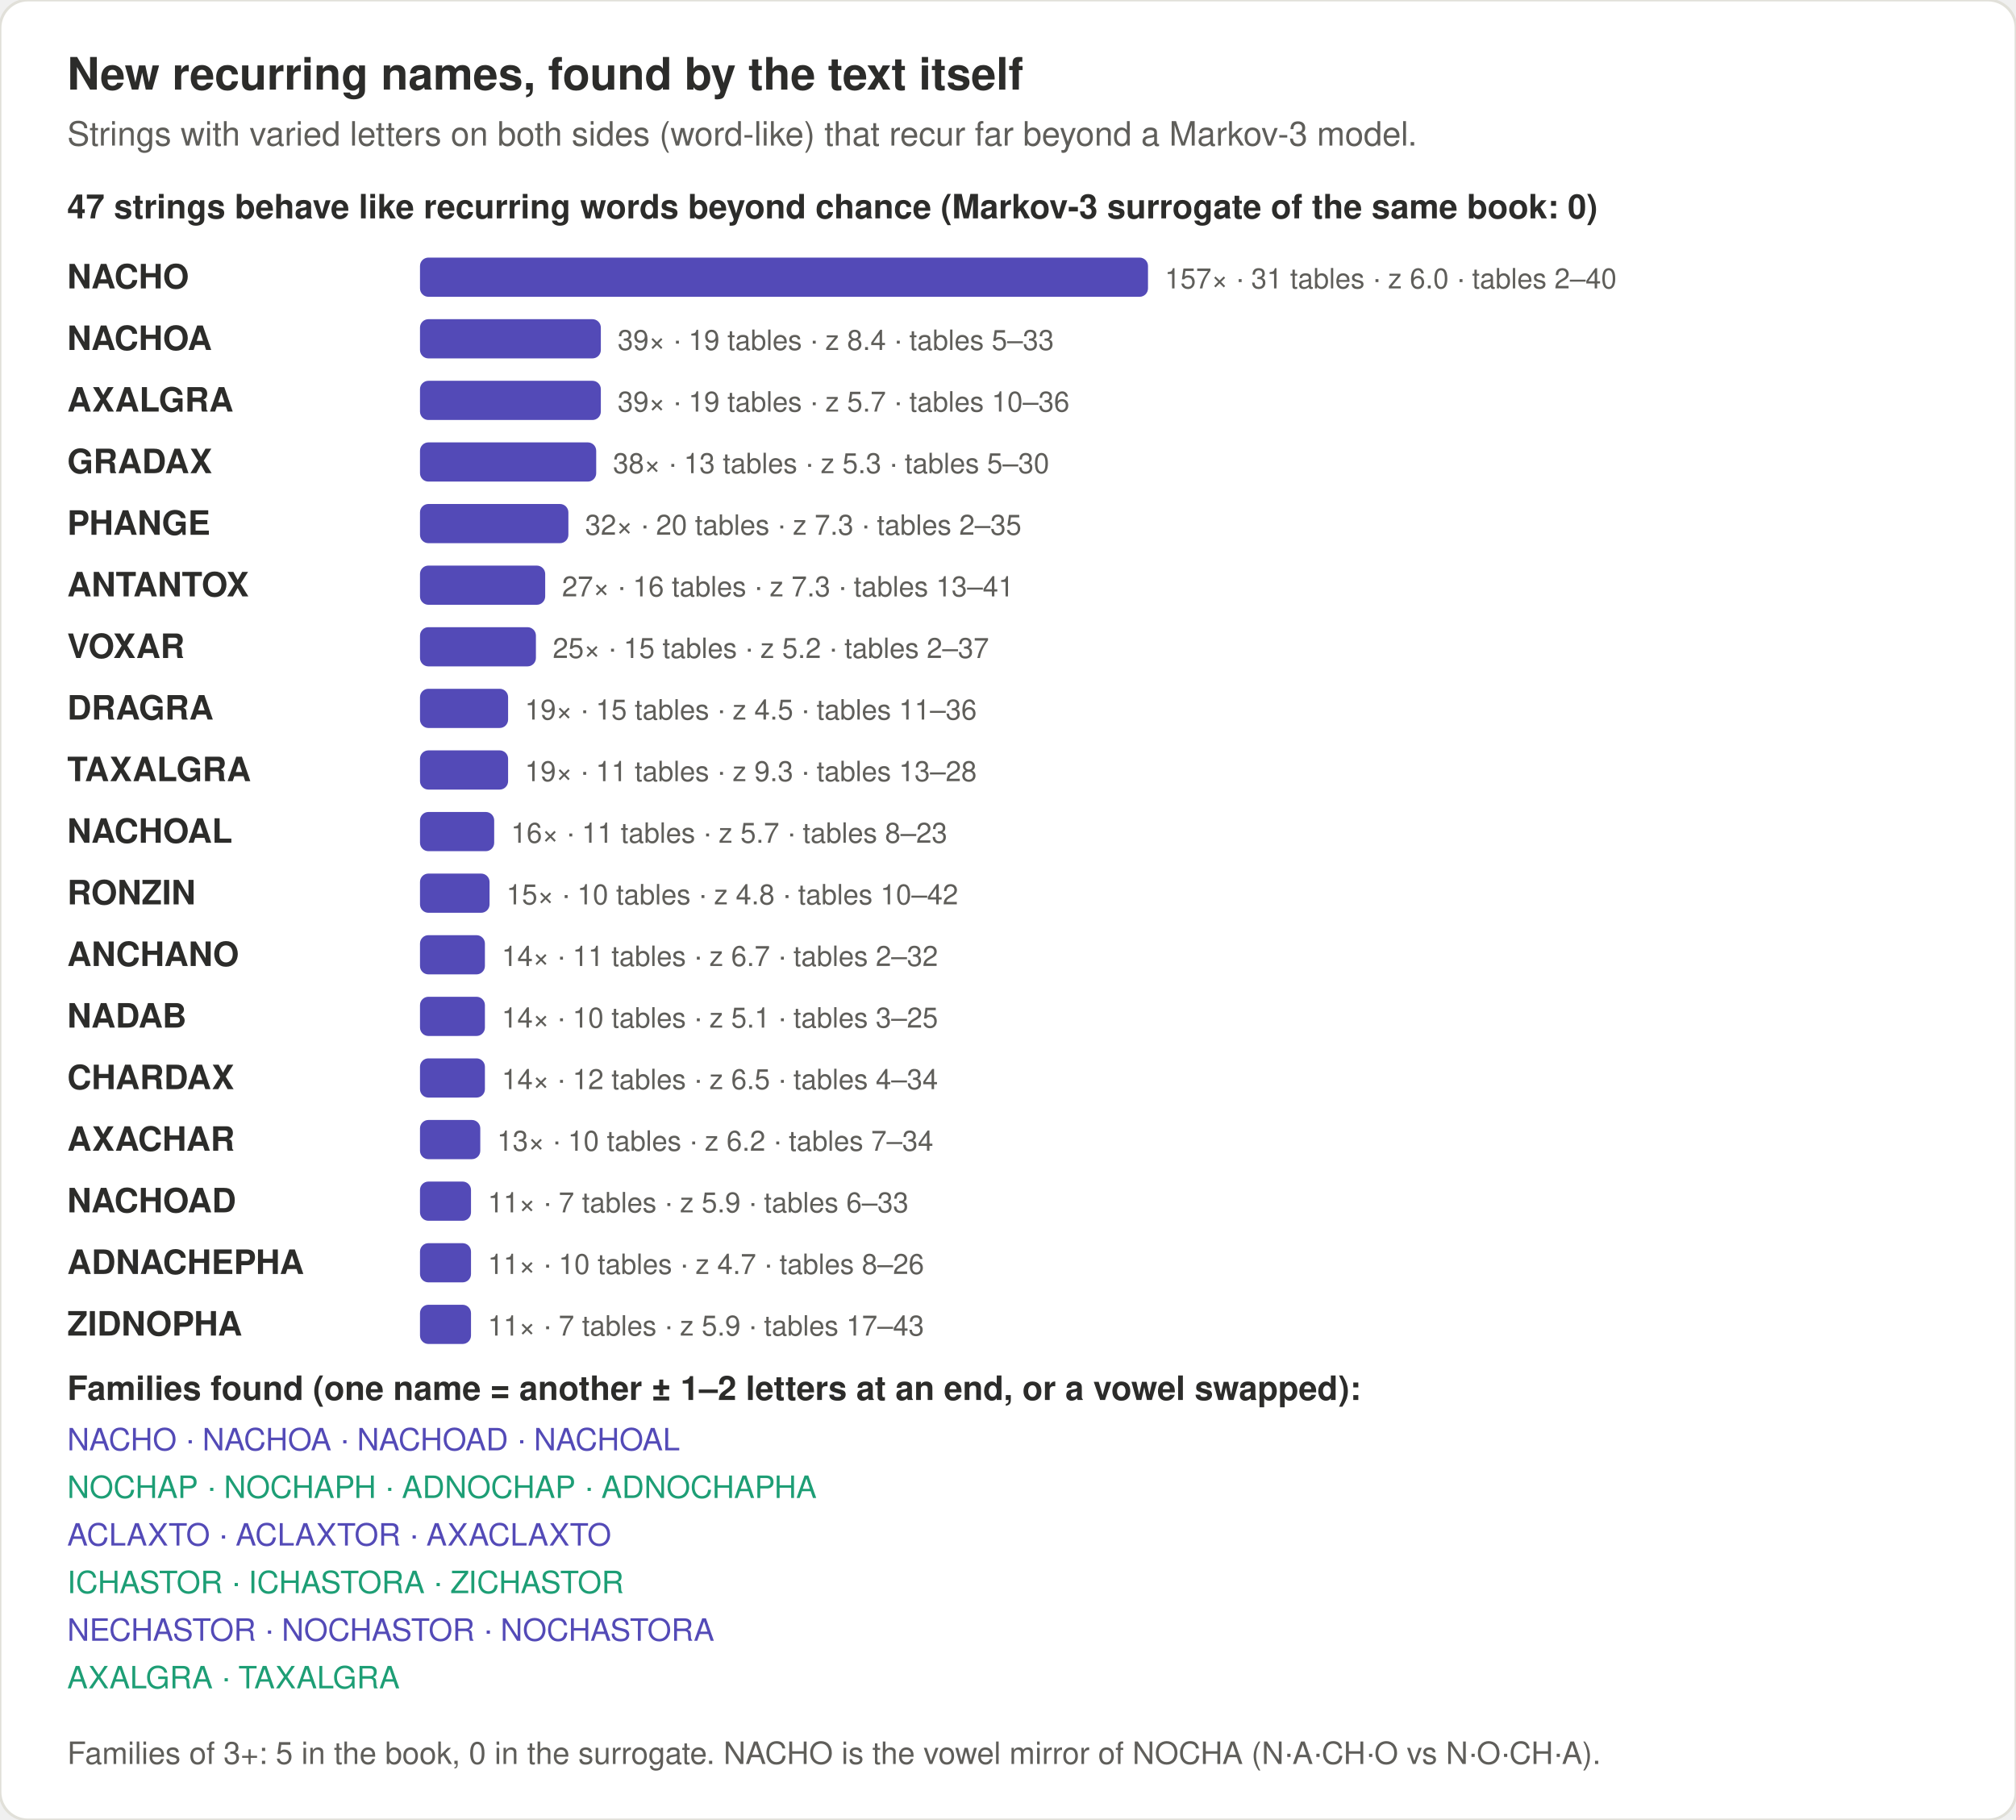
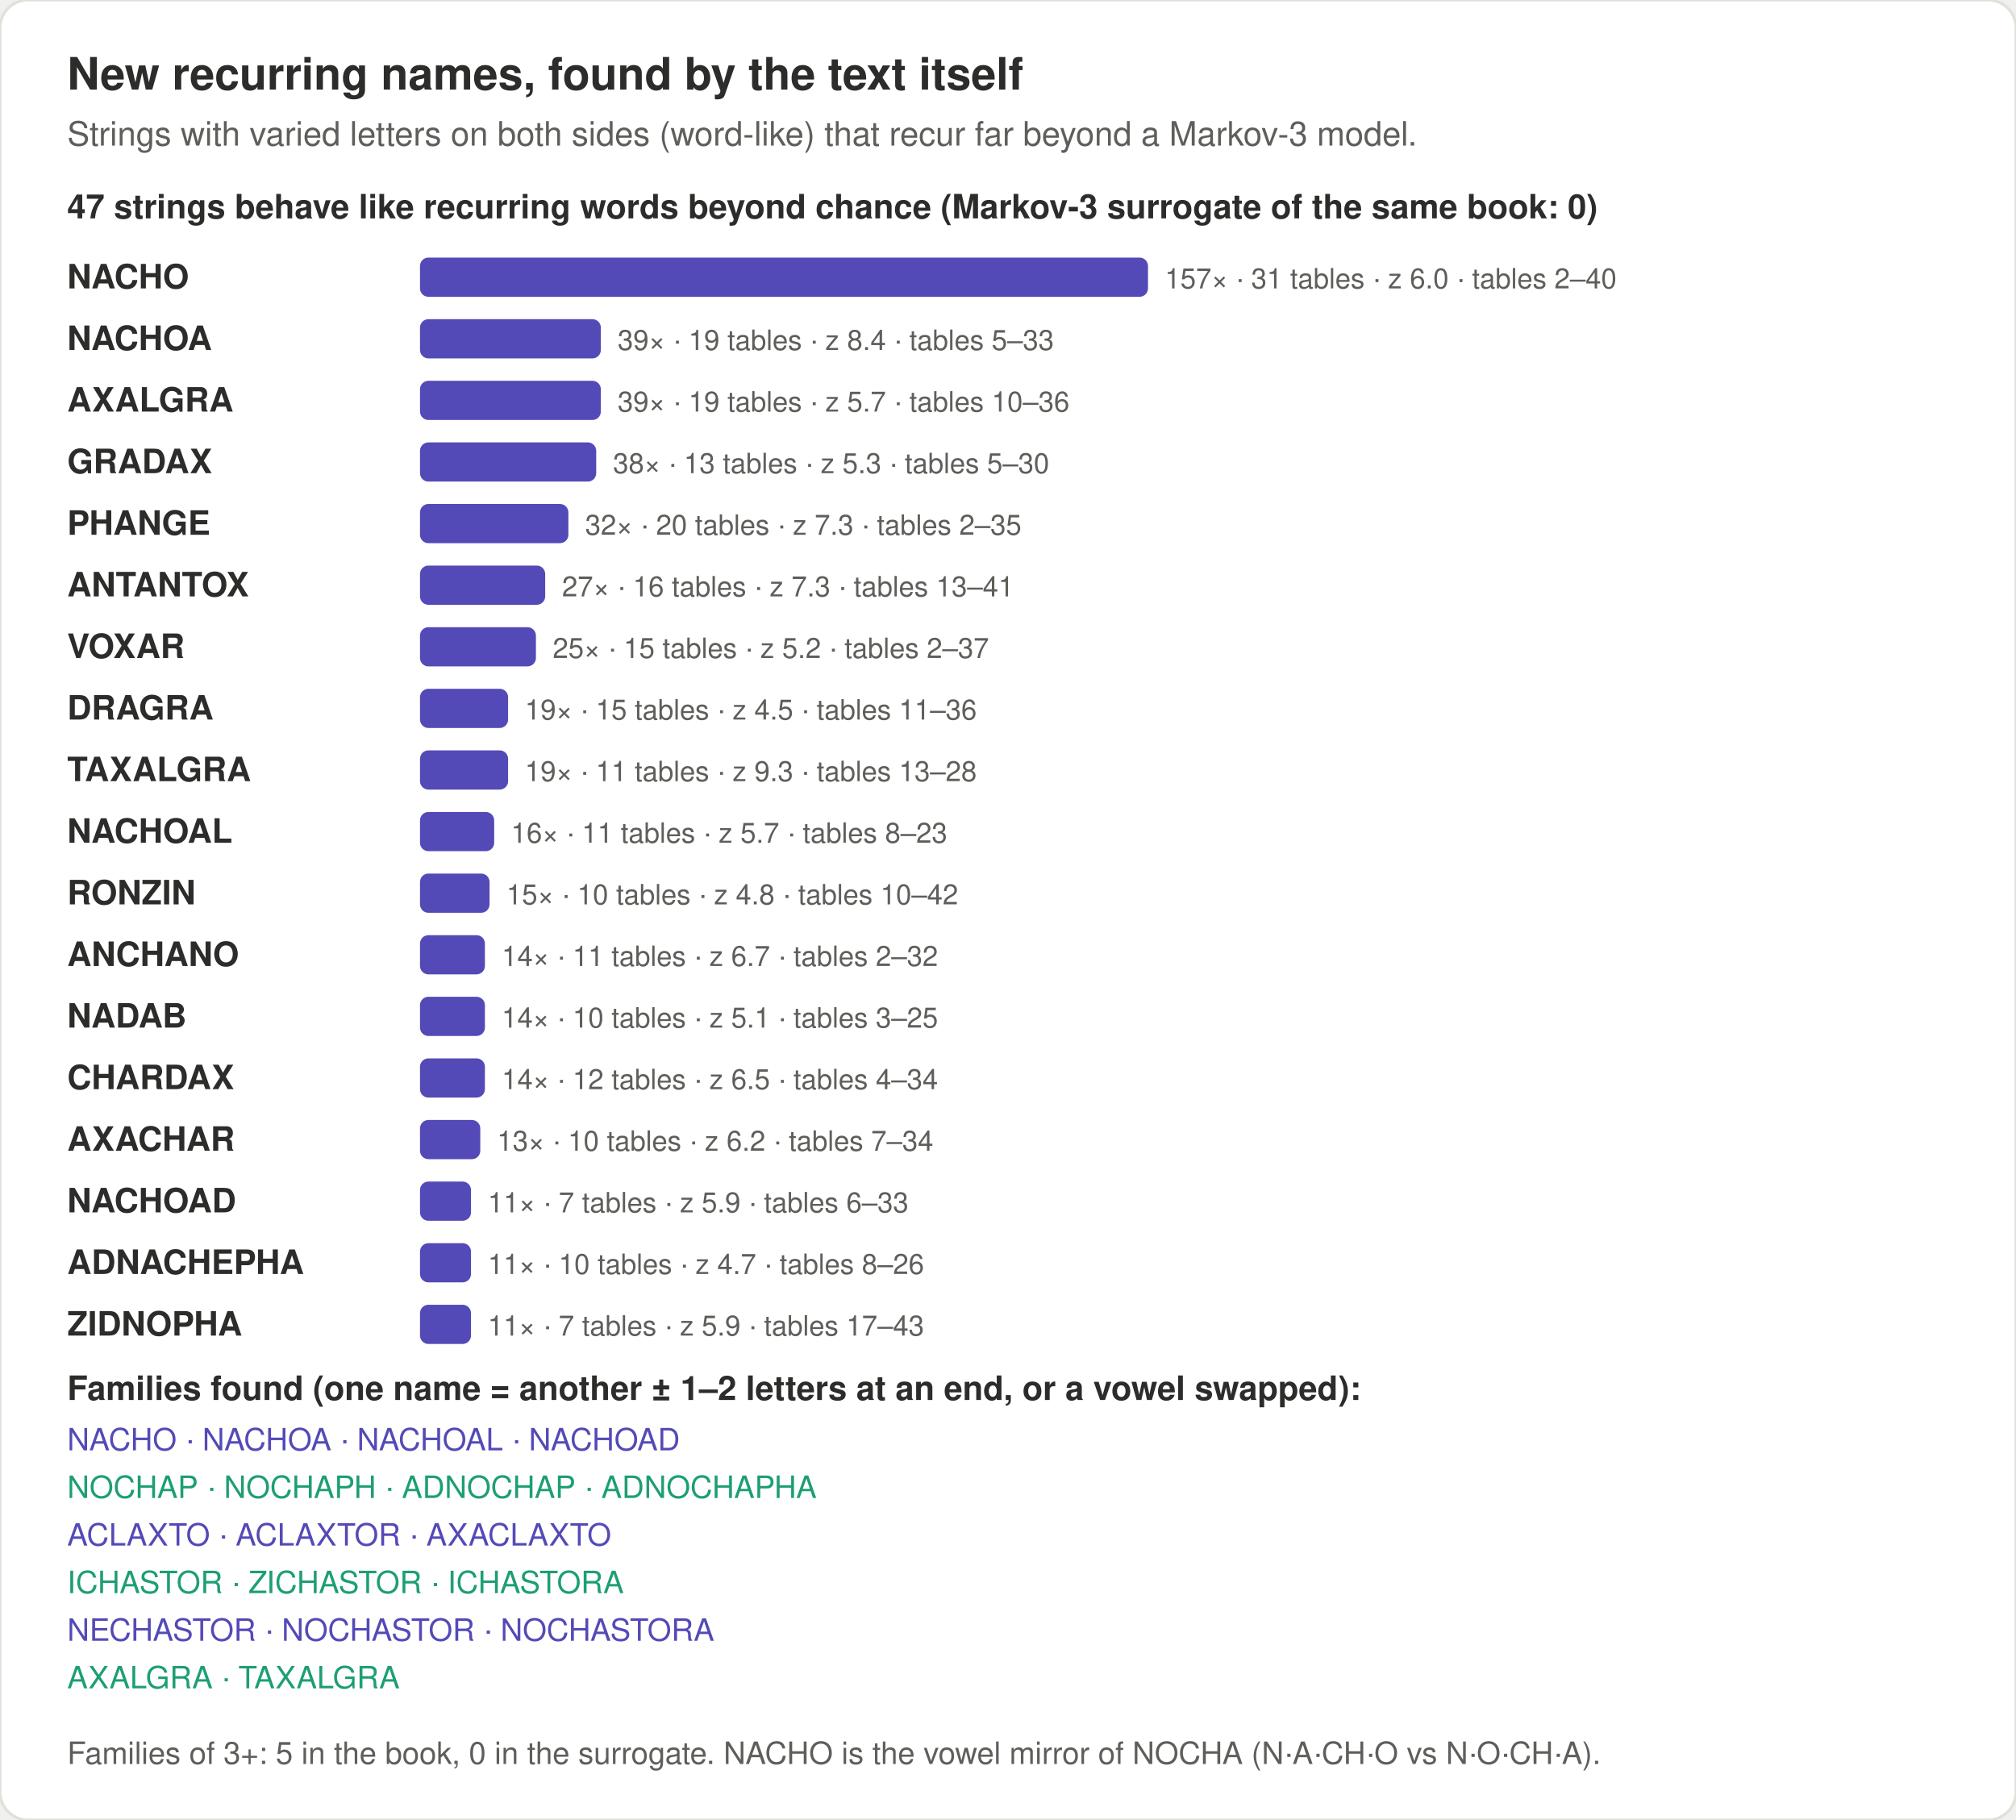
<svg xmlns="http://www.w3.org/2000/svg" width="720" height="650" viewBox="0 0 720 650" font-family="Segoe UI, Helvetica, Arial, sans-serif" role="img">
  <rect x="0" y="0" width="720" height="650" rx="10" fill="#FFFFFF" stroke="#E1E0D9" />
  <text x="24" y="32" font-size="16" fill="#2C2C2A" text-anchor="start" font-weight="600">New recurring names, found by the text itself</text>
  <text x="24" y="52" font-size="12" fill="#5F5E5A" text-anchor="start" font-weight="400">Strings with varied letters on both sides (word-like) that recur far beyond a Markov-3 model.</text>
  <text x="24" y="78" font-size="12" fill="#2C2C2A" text-anchor="start" font-weight="600">47 strings behave like recurring words beyond chance (Markov-3 surrogate of the same book: 0)</text>
  <text x="24" y="103" font-size="12" fill="#2C2C2A" text-anchor="start" font-weight="600">NACHO</text>
  <rect x="150" y="92" width="260.0" height="14" rx="3" fill="#534AB7" />
  <text x="416.0" y="103" font-size="10" fill="#5F5E5A" text-anchor="start" font-weight="400">157× · 31 tables · z 6.0 · tables 2–40</text>
  <text x="24" y="125" font-size="12" fill="#2C2C2A" text-anchor="start" font-weight="600">NACHOA</text>
  <rect x="150" y="114" width="64.586" height="14" rx="3" fill="#534AB7" />
  <text x="220.586" y="125" font-size="10" fill="#5F5E5A" text-anchor="start" font-weight="400">39× · 19 tables · z 8.4 · tables 5–33</text>
  <text x="24" y="147" font-size="12" fill="#2C2C2A" text-anchor="start" font-weight="600">AXALGRA</text>
  <rect x="150" y="136" width="64.586" height="14" rx="3" fill="#534AB7" />
  <text x="220.586" y="147" font-size="10" fill="#5F5E5A" text-anchor="start" font-weight="400">39× · 19 tables · z 5.7 · tables 10–36</text>
  <text x="24" y="169" font-size="12" fill="#2C2C2A" text-anchor="start" font-weight="600">GRADAX</text>
  <rect x="150" y="158" width="62.93" height="14" rx="3" fill="#534AB7" />
  <text x="218.93" y="169" font-size="10" fill="#5F5E5A" text-anchor="start" font-weight="400">38× · 13 tables · z 5.3 · tables 5–30</text>
  <text x="24" y="191" font-size="12" fill="#2C2C2A" text-anchor="start" font-weight="600">PHANGE</text>
  <rect x="150" y="180" width="52.994" height="14" rx="3" fill="#534AB7" />
  <text x="208.994" y="191" font-size="10" fill="#5F5E5A" text-anchor="start" font-weight="400">32× · 20 tables · z 7.3 · tables 2–35</text>
  <text x="24" y="213" font-size="12" fill="#2C2C2A" text-anchor="start" font-weight="600">ANTANTOX</text>
  <rect x="150" y="202" width="44.713" height="14" rx="3" fill="#534AB7" />
  <text x="200.713" y="213" font-size="10" fill="#5F5E5A" text-anchor="start" font-weight="400">27× · 16 tables · z 7.3 · tables 13–41</text>
  <text x="24" y="235" font-size="12" fill="#2C2C2A" text-anchor="start" font-weight="600">VOXAR</text>
  <rect x="150" y="224" width="41.401" height="14" rx="3" fill="#534AB7" />
  <text x="197.401" y="235" font-size="10" fill="#5F5E5A" text-anchor="start" font-weight="400">25× · 15 tables · z 5.2 · tables 2–37</text>
  <text x="24" y="257" font-size="12" fill="#2C2C2A" text-anchor="start" font-weight="600">DRAGRA</text>
  <rect x="150" y="246" width="31.465" height="14" rx="3" fill="#534AB7" />
  <text x="187.465" y="257" font-size="10" fill="#5F5E5A" text-anchor="start" font-weight="400">19× · 15 tables · z 4.5 · tables 11–36</text>
  <text x="24" y="279" font-size="12" fill="#2C2C2A" text-anchor="start" font-weight="600">TAXALGRA</text>
  <rect x="150" y="268" width="31.465" height="14" rx="3" fill="#534AB7" />
  <text x="187.465" y="279" font-size="10" fill="#5F5E5A" text-anchor="start" font-weight="400">19× · 11 tables · z 9.3 · tables 13–28</text>
  <text x="24" y="301" font-size="12" fill="#2C2C2A" text-anchor="start" font-weight="600">NACHOAL</text>
  <rect x="150" y="290" width="26.497" height="14" rx="3" fill="#534AB7" />
  <text x="182.497" y="301" font-size="10" fill="#5F5E5A" text-anchor="start" font-weight="400">16× · 11 tables · z 5.7 · tables 8–23</text>
  <text x="24" y="323" font-size="12" fill="#2C2C2A" text-anchor="start" font-weight="600">RONZIN</text>
  <rect x="150" y="312" width="24.841" height="14" rx="3" fill="#534AB7" />
  <text x="180.841" y="323" font-size="10" fill="#5F5E5A" text-anchor="start" font-weight="400">15× · 10 tables · z 4.8 · tables 10–42</text>
  <text x="24" y="345" font-size="12" fill="#2C2C2A" text-anchor="start" font-weight="600">ANCHANO</text>
  <rect x="150" y="334" width="23.185" height="14" rx="3" fill="#534AB7" />
  <text x="179.185" y="345" font-size="10" fill="#5F5E5A" text-anchor="start" font-weight="400">14× · 11 tables · z 6.7 · tables 2–32</text>
  <text x="24" y="367" font-size="12" fill="#2C2C2A" text-anchor="start" font-weight="600">NADAB</text>
  <rect x="150" y="356" width="23.185" height="14" rx="3" fill="#534AB7" />
  <text x="179.185" y="367" font-size="10" fill="#5F5E5A" text-anchor="start" font-weight="400">14× · 10 tables · z 5.1 · tables 3–25</text>
  <text x="24" y="389" font-size="12" fill="#2C2C2A" text-anchor="start" font-weight="600">CHARDAX</text>
  <rect x="150" y="378" width="23.185" height="14" rx="3" fill="#534AB7" />
  <text x="179.185" y="389" font-size="10" fill="#5F5E5A" text-anchor="start" font-weight="400">14× · 12 tables · z 6.5 · tables 4–34</text>
  <text x="24" y="411" font-size="12" fill="#2C2C2A" text-anchor="start" font-weight="600">AXACHAR</text>
  <rect x="150" y="400" width="21.529" height="14" rx="3" fill="#534AB7" />
  <text x="177.529" y="411" font-size="10" fill="#5F5E5A" text-anchor="start" font-weight="400">13× · 10 tables · z 6.2 · tables 7–34</text>
  <text x="24" y="433" font-size="12" fill="#2C2C2A" text-anchor="start" font-weight="600">NACHOAD</text>
  <rect x="150" y="422" width="18.217" height="14" rx="3" fill="#534AB7" />
  <text x="174.217" y="433" font-size="10" fill="#5F5E5A" text-anchor="start" font-weight="400">11× · 7 tables · z 5.9 · tables 6–33</text>
  <text x="24" y="455" font-size="12" fill="#2C2C2A" text-anchor="start" font-weight="600">ADNACHEPHA</text>
  <rect x="150" y="444" width="18.217" height="14" rx="3" fill="#534AB7" />
  <text x="174.217" y="455" font-size="10" fill="#5F5E5A" text-anchor="start" font-weight="400">11× · 10 tables · z 4.7 · tables 8–26</text>
  <text x="24" y="477" font-size="12" fill="#2C2C2A" text-anchor="start" font-weight="600">ZIDNOPHA</text>
  <rect x="150" y="466" width="18.217" height="14" rx="3" fill="#534AB7" />
  <text x="174.217" y="477" font-size="10" fill="#5F5E5A" text-anchor="start" font-weight="400">11× · 7 tables · z 5.9 · tables 17–43</text>
  <text x="24" y="500" font-size="12" fill="#2C2C2A" text-anchor="start" font-weight="600">Families found (one name = another ± 1–2 letters at an end, or a vowel swapped):</text>
-   <text x="24" y="518" font-size="11" fill="#534AB7" text-anchor="start" font-weight="400">NACHO  ·  NACHOA  ·  NACHOAD  ·  NACHOAL</text>
+   <text x="24" y="518" font-size="11" fill="#534AB7" text-anchor="start" font-weight="400">NACHO  ·  NACHOA  ·  NACHOAL  ·  NACHOAD</text>
  <text x="24" y="535" font-size="11" fill="#1D9E75" text-anchor="start" font-weight="400">NOCHAP  ·  NOCHAPH  ·  ADNOCHAP  ·  ADNOCHAPHA</text>
  <text x="24" y="552" font-size="11" fill="#534AB7" text-anchor="start" font-weight="400">ACLAXTO  ·  ACLAXTOR  ·  AXACLAXTO</text>
-   <text x="24" y="569" font-size="11" fill="#1D9E75" text-anchor="start" font-weight="400">ICHASTOR  ·  ICHASTORA  ·  ZICHASTOR</text>
+   <text x="24" y="569" font-size="11" fill="#1D9E75" text-anchor="start" font-weight="400">ICHASTOR  ·  ZICHASTOR  ·  ICHASTORA</text>
  <text x="24" y="586" font-size="11" fill="#534AB7" text-anchor="start" font-weight="400">NECHASTOR  ·  NOCHASTOR  ·  NOCHASTORA</text>
  <text x="24" y="603" font-size="11" fill="#1D9E75" text-anchor="start" font-weight="400">AXALGRA  ·  TAXALGRA</text>
  <text x="24" y="630" font-size="11" fill="#5F5E5A" text-anchor="start" font-weight="400">Families of 3+: 5 in the book, 0 in the surrogate. NACHO is the vowel mirror of NOCHA (N·A·CH·O vs N·O·CH·A).</text>
</svg>
